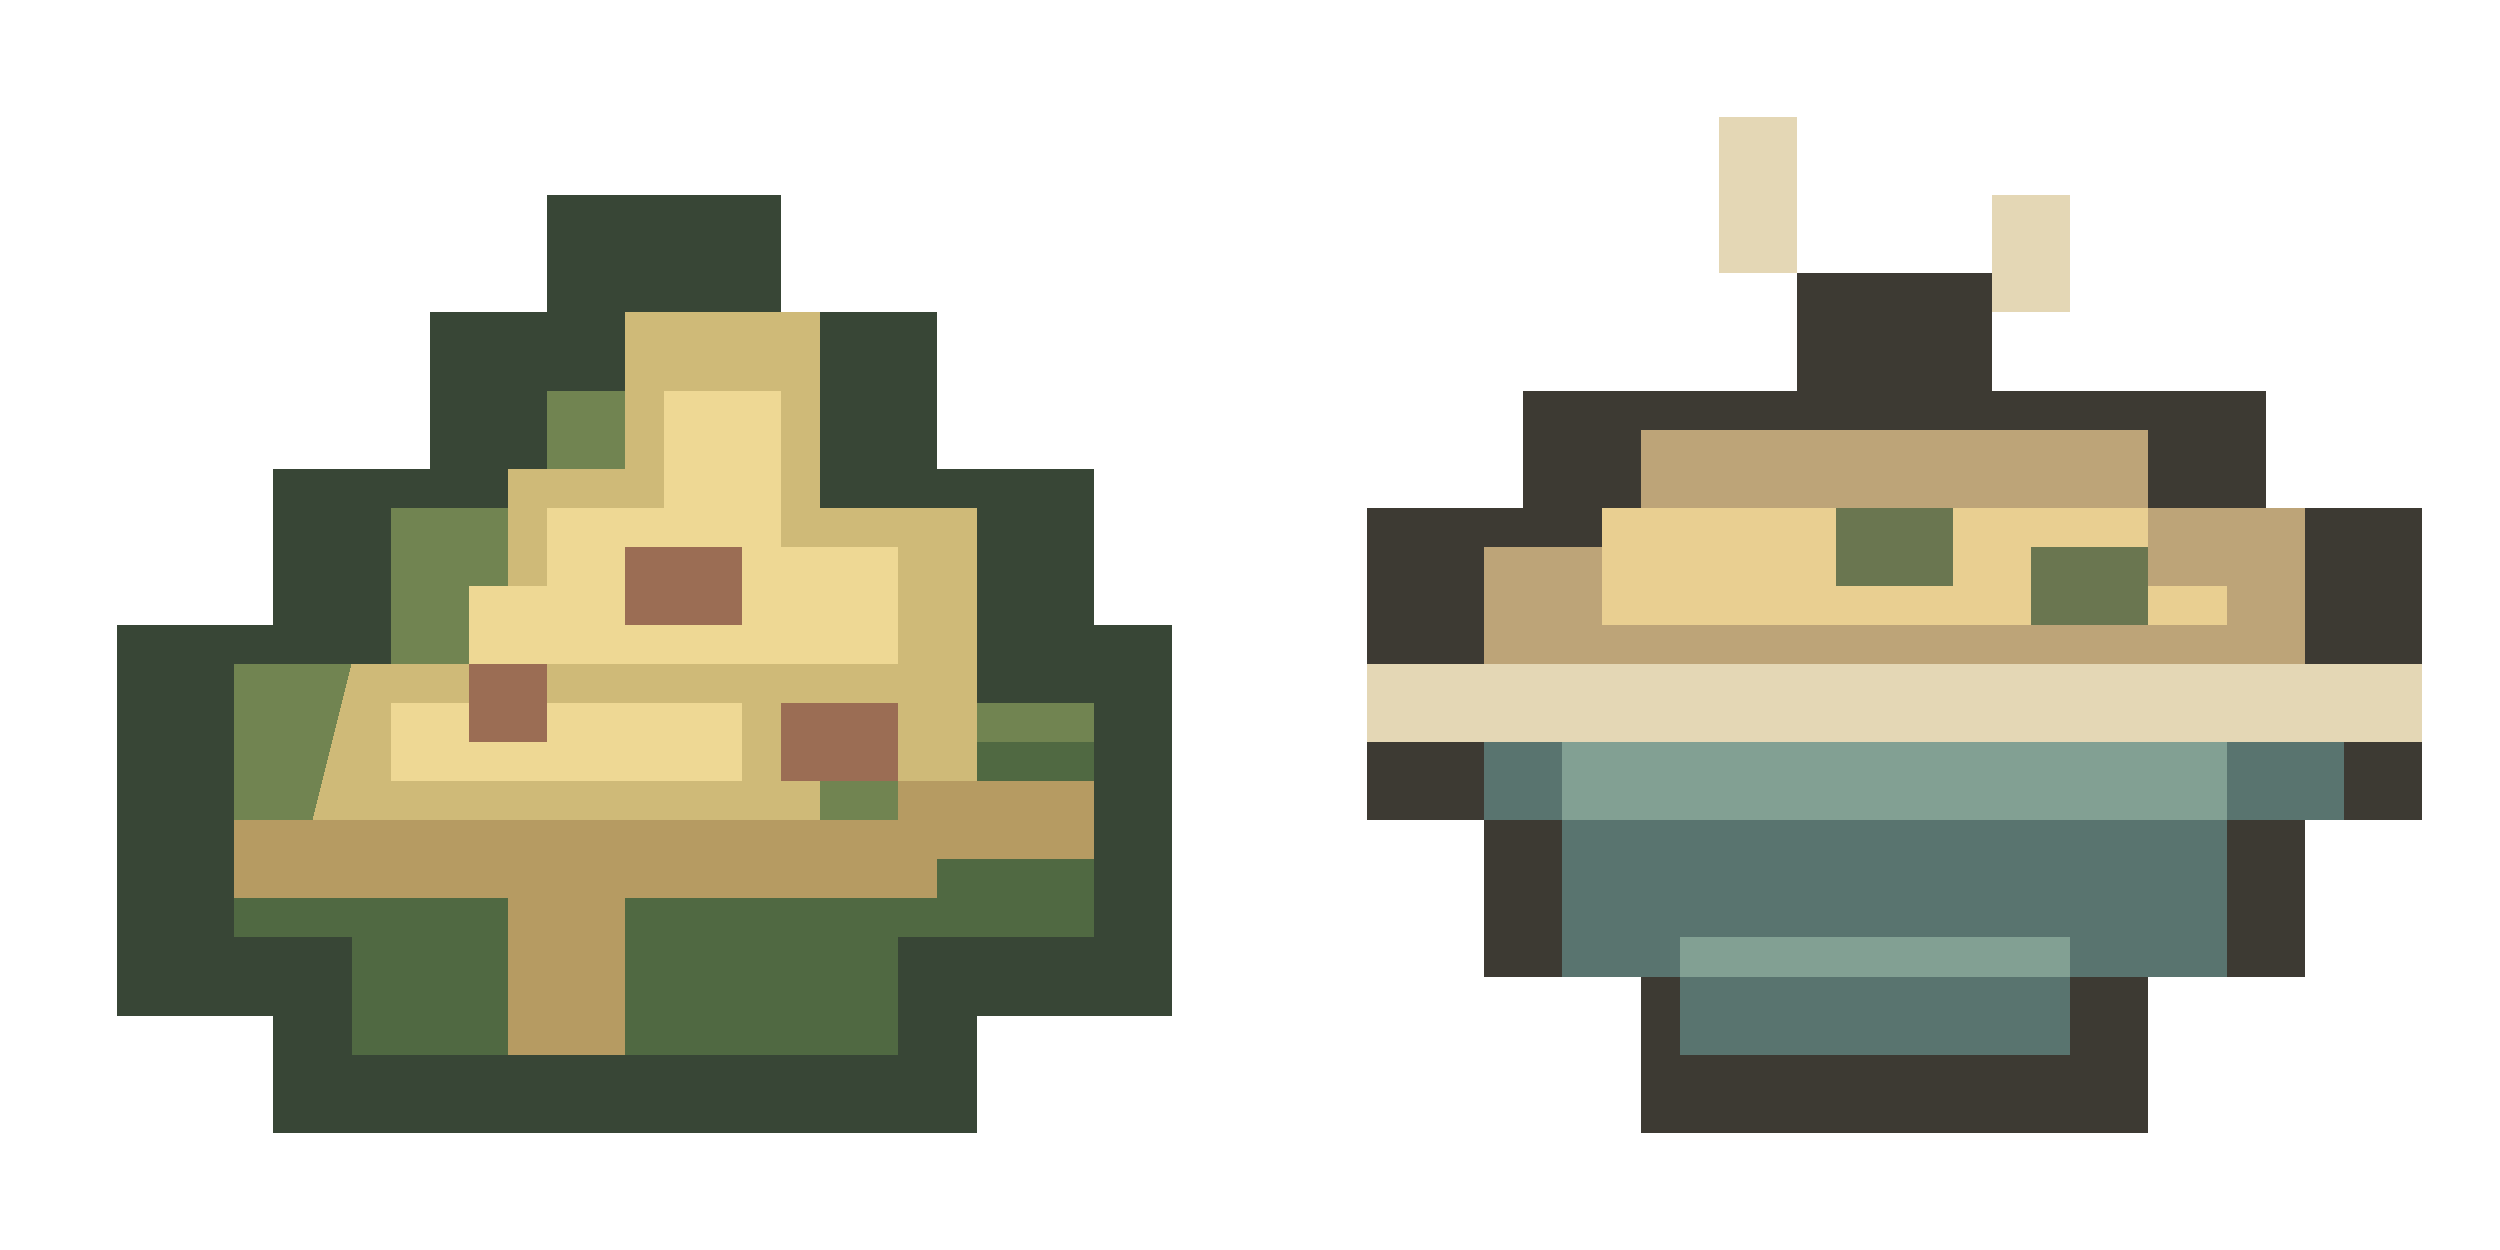
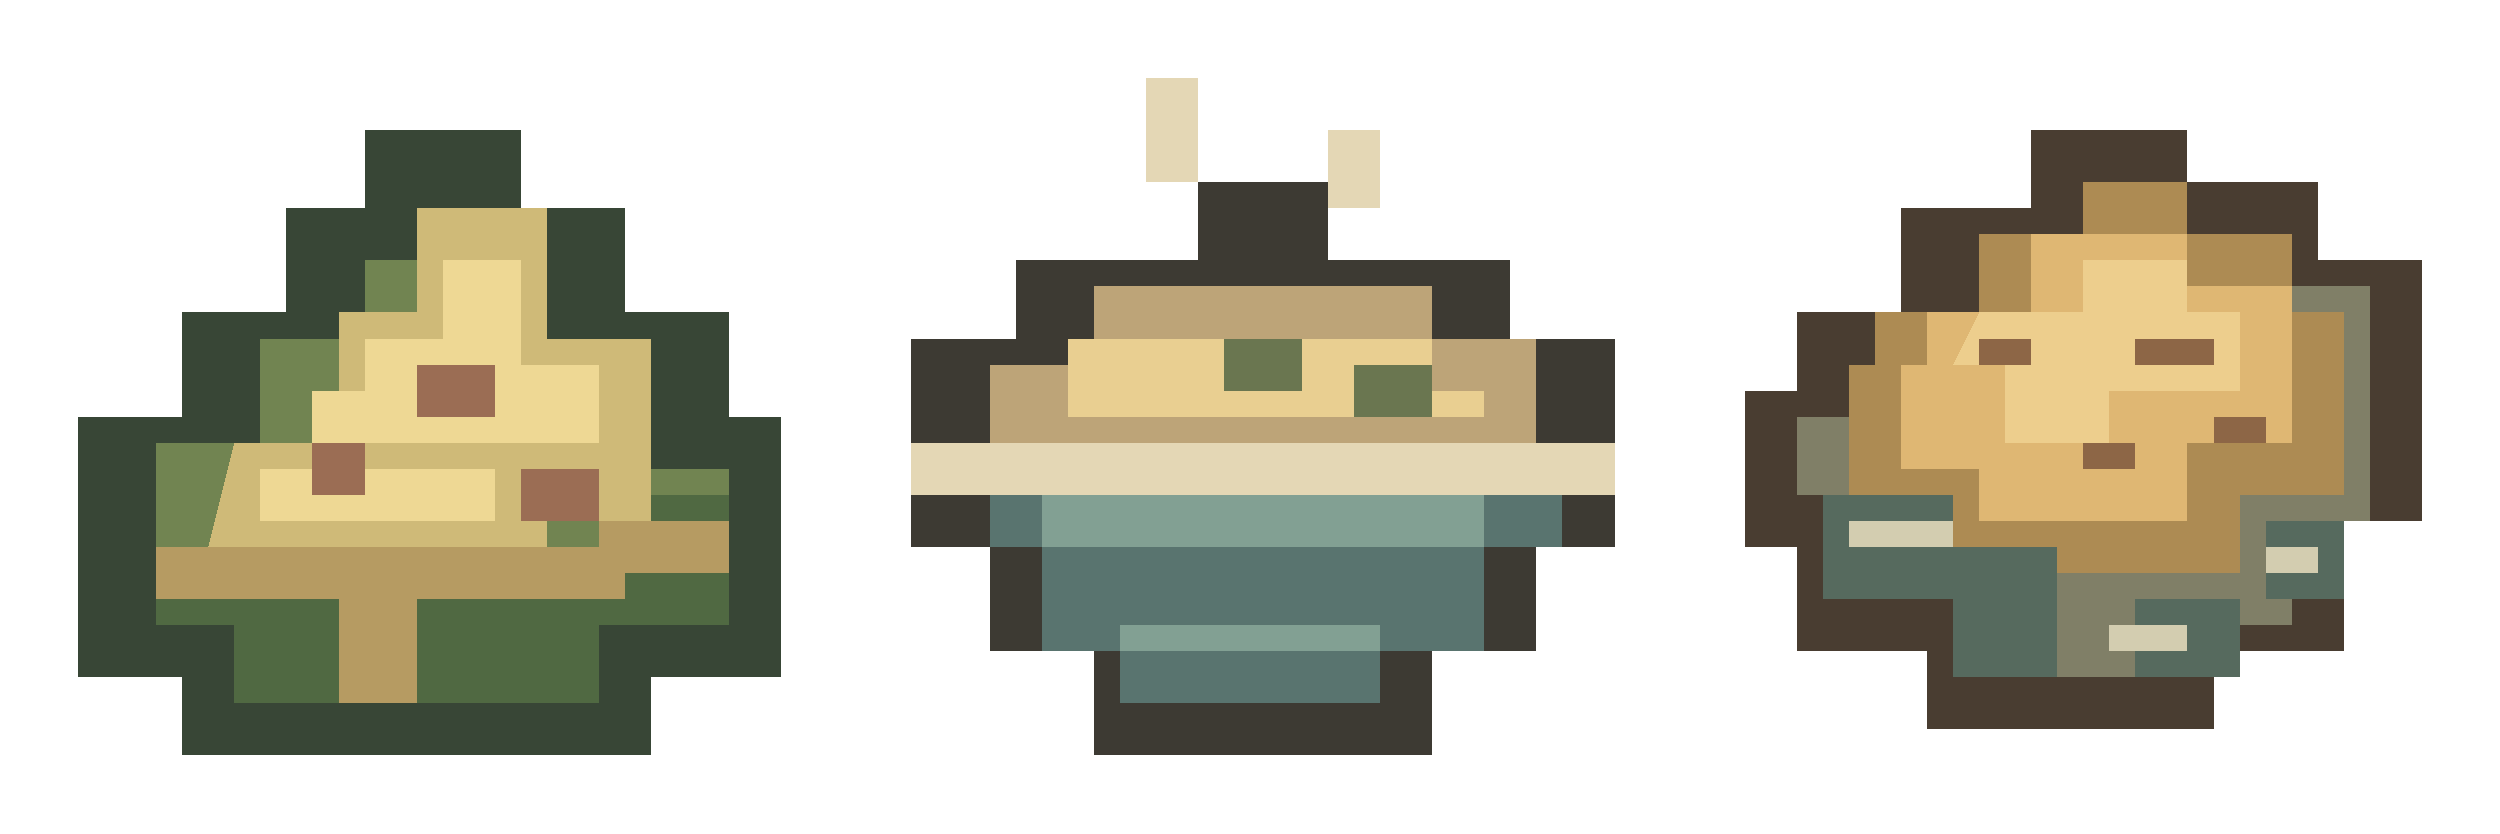
- <svg xmlns="http://www.w3.org/2000/svg" width="64" height="32" viewBox="0 0 64 32" shape-rendering="crispEdges">
+ <svg xmlns="http://www.w3.org/2000/svg" width="96" height="32" viewBox="0 0 96 32" shape-rendering="crispEdges">
  <path fill="#384636" d="M3 16h4v-4h4V8h3V5h6v3h4v4h4v4h2v10h-5v3H7v-3H3z" />
  <path fill="#718451" d="M6 17h4v-4h4v-3h7v3h4v5h3v6h-5v3H9v-3H6z" />
  <path fill="#cfba78" d="M9 17h4v-5h3V8h5v5h4v7h-4v3H10v-2H8z" />
  <path fill="#eed894" d="M14 13h3v-3h3v4h3v3H12v-2h2zm-4 5h9v2h-9z" />
  <path fill="#9b6d54" d="M16 14h3v2h-3zm4 4h3v2h-3zm-8-1h2v2h-2z" />
  <path fill="#506942" d="M6 21h4v2h10v-2h5v-2h3v5h-5v3H9v-3H6z" />
  <path fill="#b69b62" d="M6 21h18v2H6zm7 2h3v4h-3zm10-3h5v2h-5z" />
  <g transform="translate(32 0)">
    <path fill="#3d3a33" d="M3 13h4v-3h7V7h5v3h7v3h4v8h-3v4h-4v4H10v-4H6v-4H3z" />
    <path fill="#59746f" d="M6 17h22v4h-3v4h-4v2H11v-2H8v-4H6z" />
    <path fill="#82a093" d="M8 19h17v2H8zm3 5h10v1H11z" />
    <path fill="#bda478" d="M6 14h4v-3h13v2h4v4H6z" />
    <path fill="#e9cf91" d="M9 13h14v2h2v1H9z" />
    <path fill="#6a7650" d="M15 13h3v2h-3zm5 1h3v2h-3z" />
    <path fill="#e4d7b5" d="M3 17h27v2H3zm9-14h2v4h-2zm7 2h2v3h-2z" />
  </g>
+   <g transform="translate(64 0)">
+     <path fill="#493d31" d="M5 12h4V8h5V5h6v2h5v3h4v10h-3v5h-5v3H10v-3H5v-4H3v-6h2z" />
+     <path fill="#807f67" d="M5 16h5v-2h14v-3h3v9h-3v4h-4v2H11v-3H6v-4H5z" />
+     <path fill="#ad8b53" d="M8 12h4V9h4V7h4v2h4v3h2v7h-4v3H11v-3H7v-5h1z" />
+     <path fill="#dfb773" d="M10 12h4V9h6v2h4v6h-4v3h-8v-2H9v-4h1z" />
+     <path fill="#edce8d" d="M12 12h4v-2h4v2h2v3h-5v2h-4v-3h-2z" />
+     <path fill="#8d6646" d="M12 13h2v1h-2zm6 0h3v1h-3zm-2 4h2v1h-2zm5-1h2v1h-2z" />
+     <path fill="#566a5e" d="M6 19h5v2h4v5h-4v-3H6zm17 1h3v3h-4v3h-4v-3h5z" />
+     <path fill="#d3cdb0" d="M7 20h4v1H7zm16 1h2v1h-2zm-6 3h3v1h-3z" />
+   </g>
</svg>
